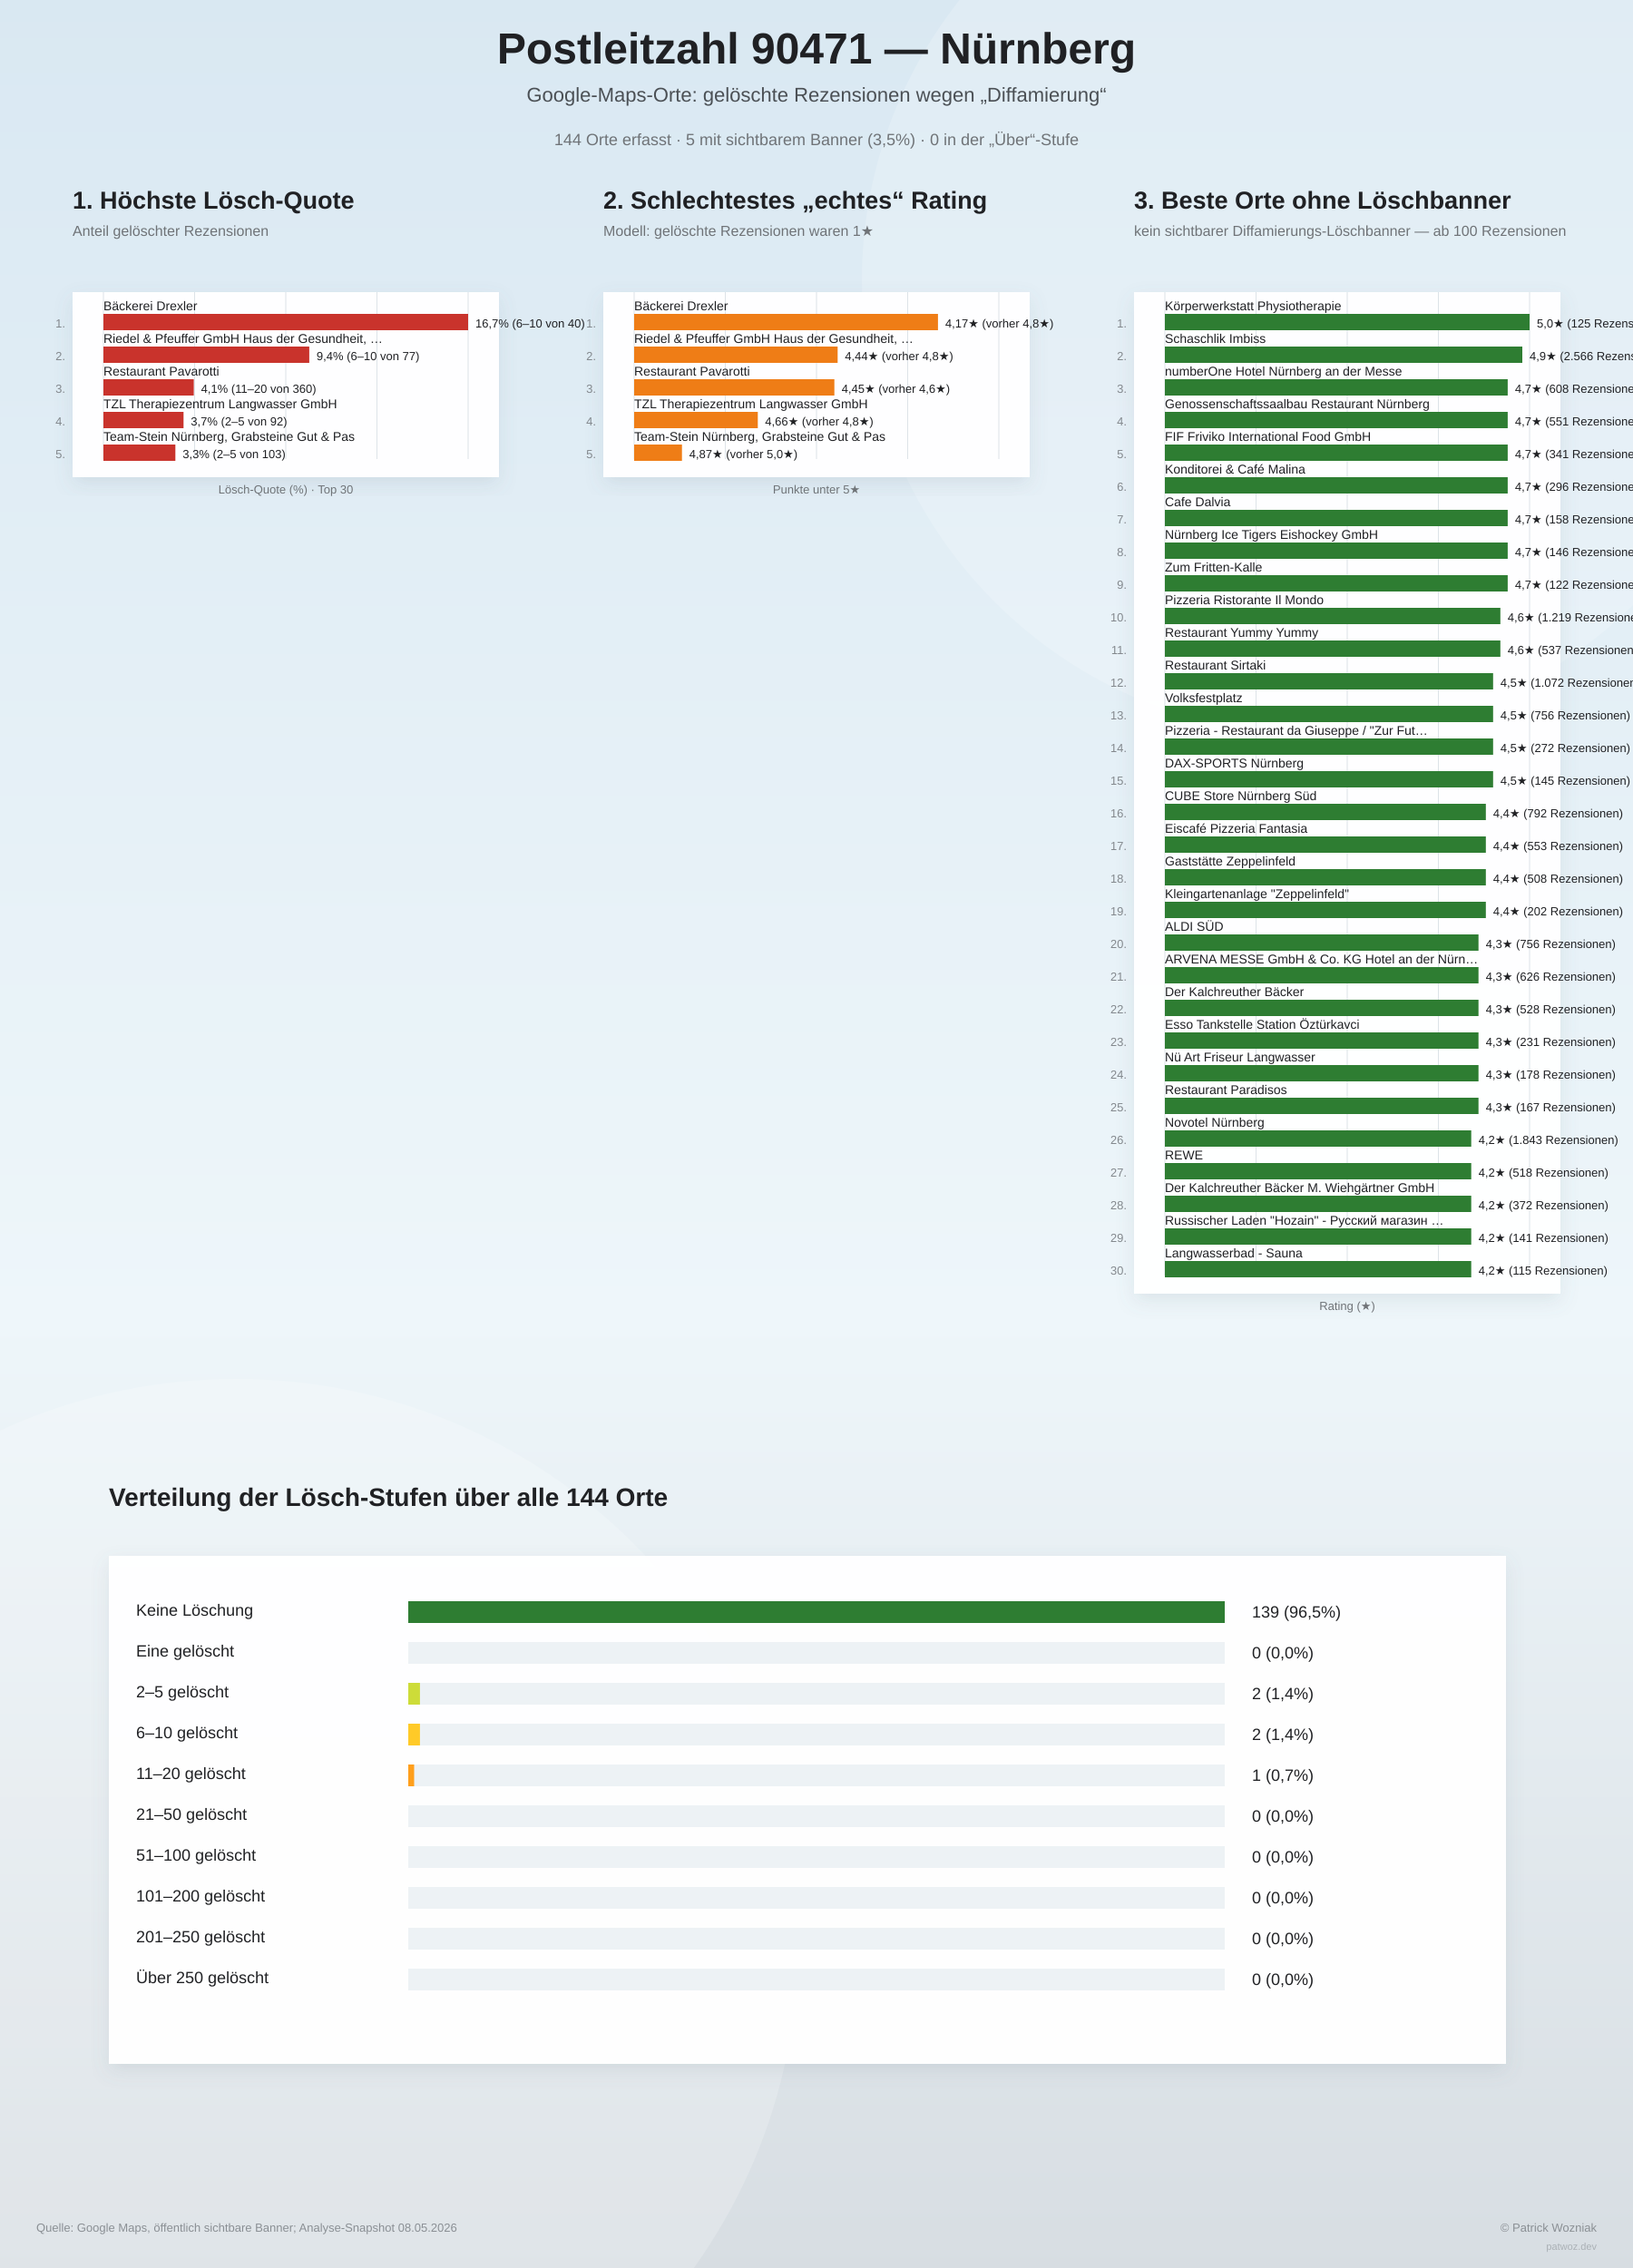
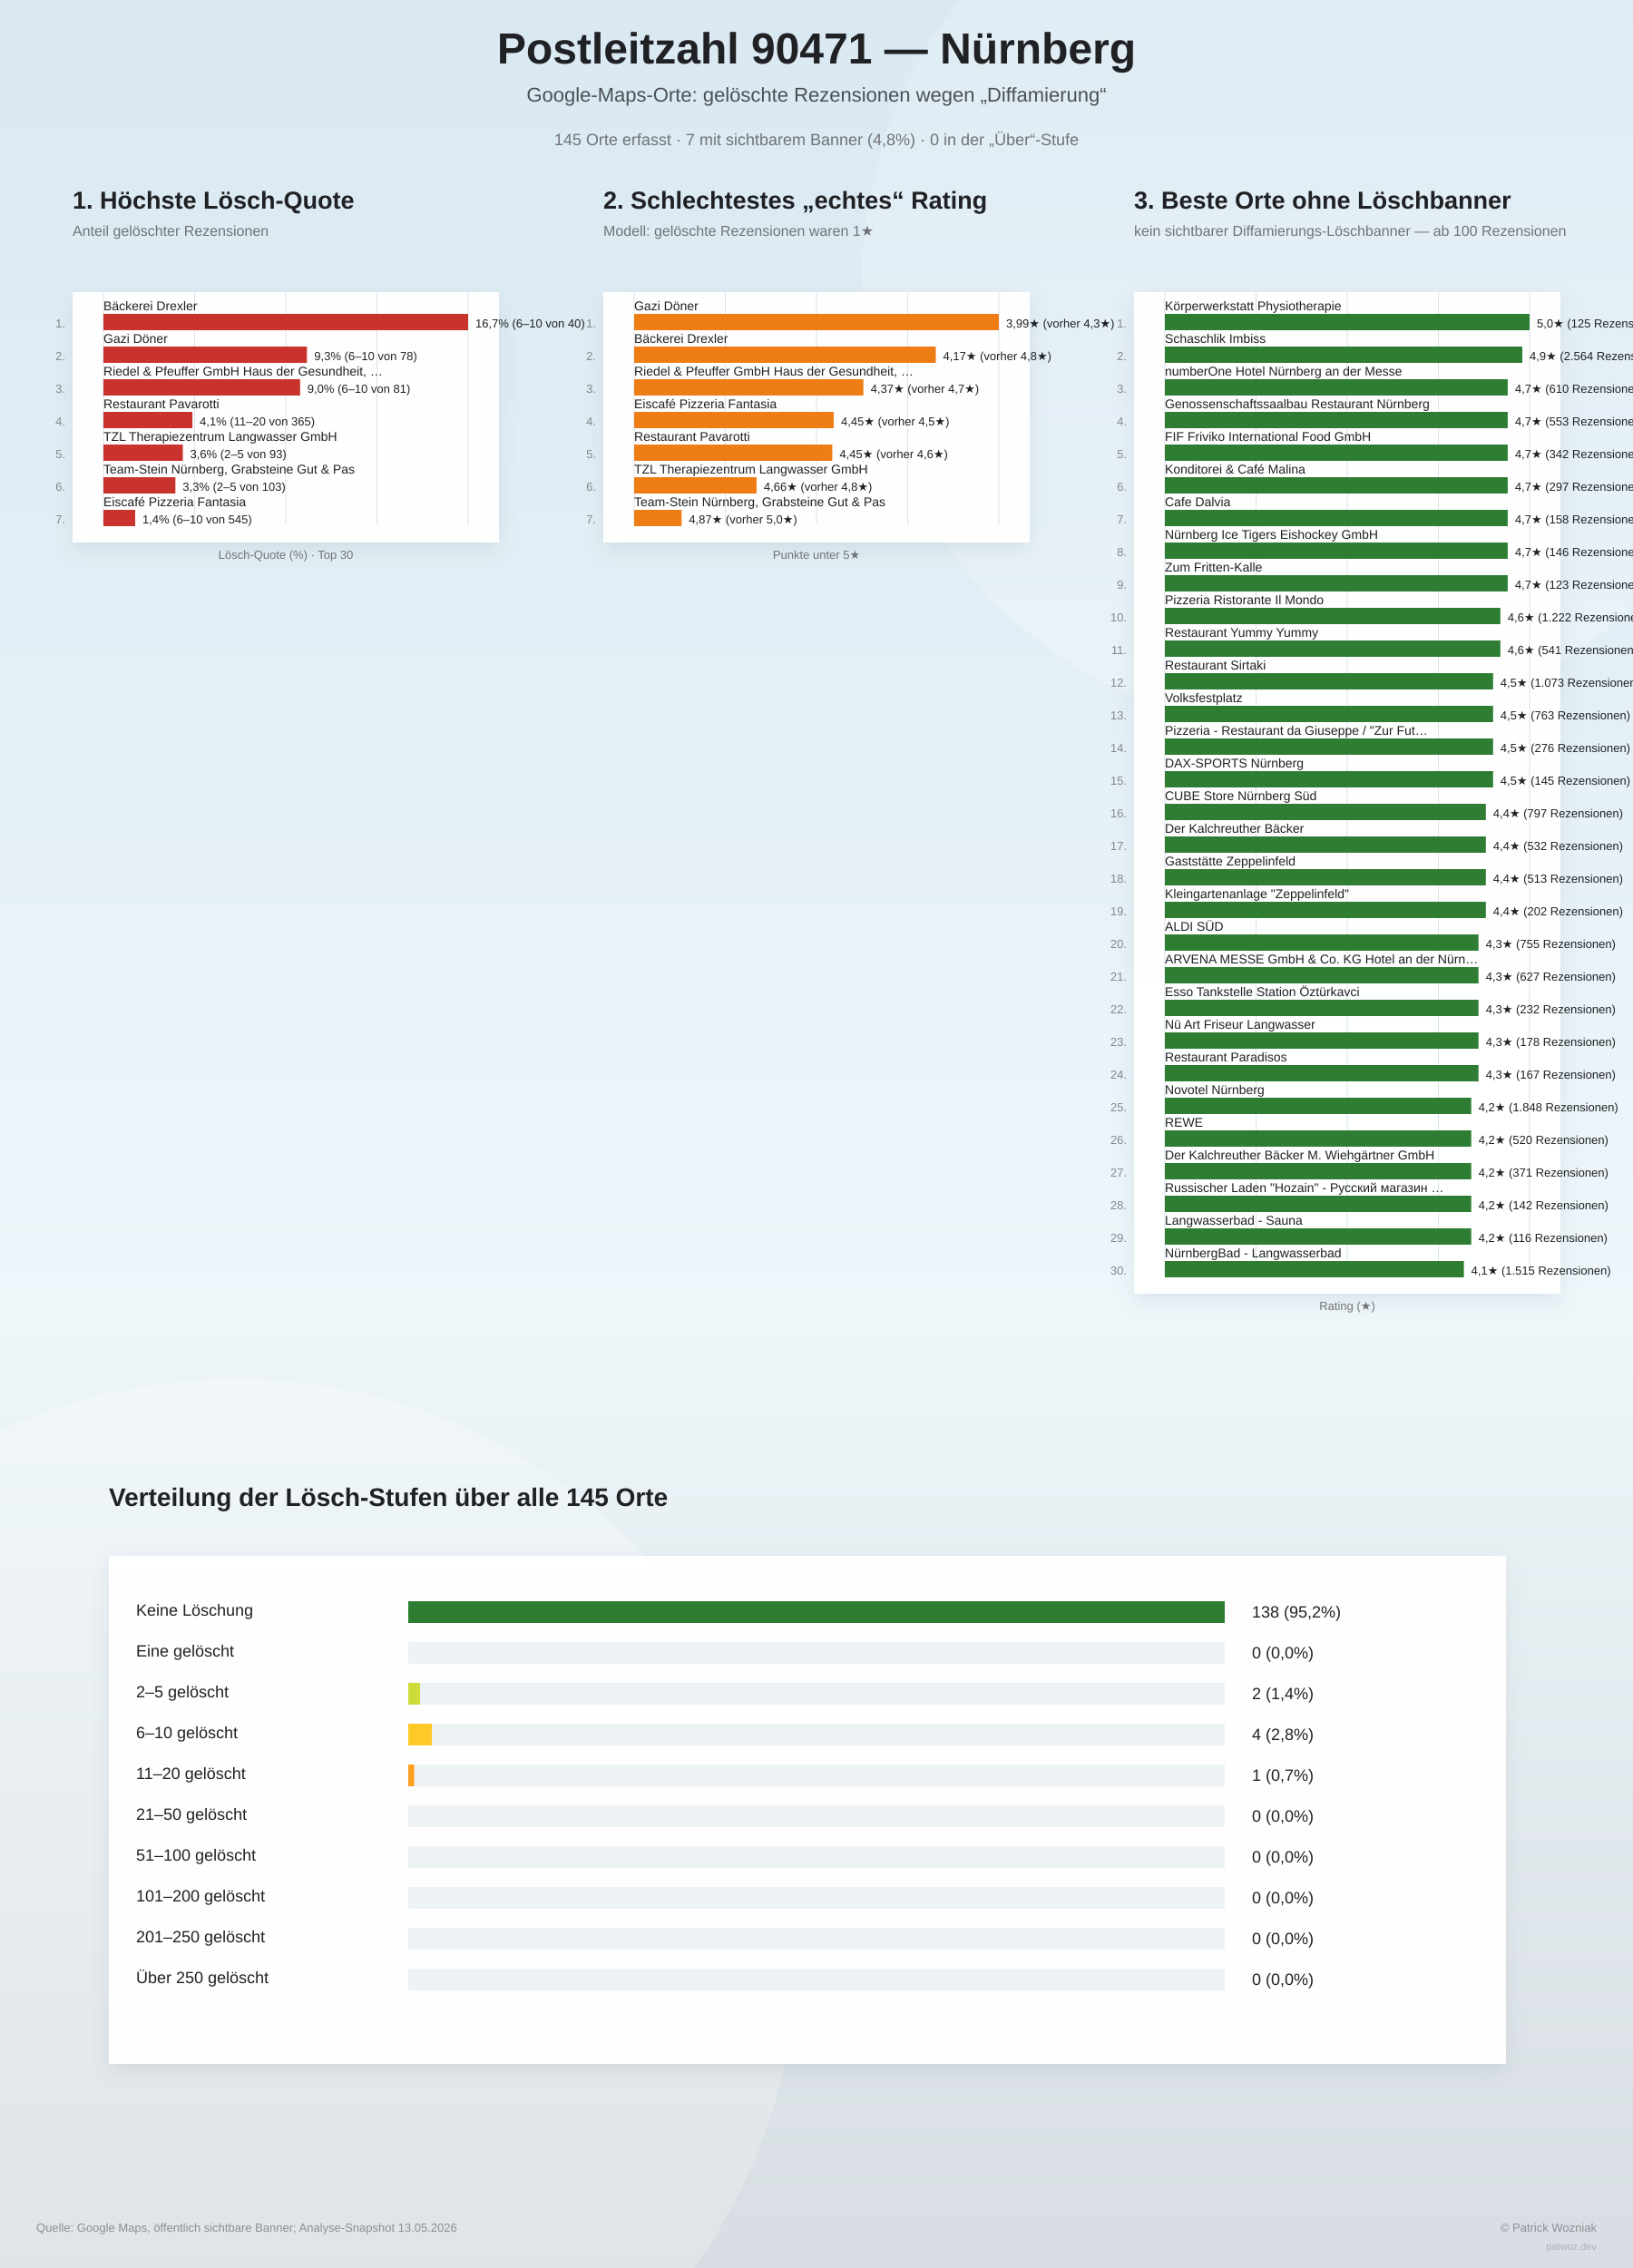
<svg xmlns="http://www.w3.org/2000/svg" width="1800" height="2500" viewBox="0 0 1800 2500">
  <defs>
    <linearGradient id="bg" x1="0" y1="0" x2="0" y2="1">
      <stop offset="0%" stop-color="#d9e8f2" />
      <stop offset="58%" stop-color="#eef6fa" />
      <stop offset="100%" stop-color="#d7dde2" />
    </linearGradient>
    <filter id="softShadow" x="-10%" y="-10%" width="120%" height="120%">
      <feDropShadow dx="0" dy="8" stdDeviation="10" flood-color="#6d7f8a" flood-opacity="0.16" />
    </filter>
  </defs>
  <rect width="100%" height="100%" fill="url(#bg)" />
  <circle cx="1450" cy="310" r="500" fill="#ffffff" opacity="0.18" />
  <circle cx="260" cy="2140" r="620" fill="#ffffff" opacity="0.20" />
  <text x="900" y="70" text-anchor="middle" font-family="Arial, sans-serif" font-size="48" font-weight="800" fill="#202124">Postleitzahl 90471 — Nürnberg</text>
  <text x="900" y="112" text-anchor="middle" font-family="Arial, sans-serif" font-size="22" fill="#4b5055">Google-Maps-Orte: gelöschte Rezensionen wegen „Diffamierung“</text>
-   <text x="900" y="160" text-anchor="middle" font-family="Arial, sans-serif" font-size="18" fill="#6f7377">144 Orte erfasst · 5 mit sichtbarem Banner (3,5%) · 0 in der „Über“-Stufe</text>
+   <text x="900" y="160" text-anchor="middle" font-family="Arial, sans-serif" font-size="18" fill="#6f7377">145 Orte erfasst · 7 mit sichtbarem Banner (4,8%) · 0 in der „Über“-Stufe</text>
  <g>
    <text x="80" y="230" font-family="Arial, sans-serif" font-size="27" font-weight="800" fill="#202124">1. Höchste Lösch-Quote</text>
    <text x="80" y="260" font-family="Arial, sans-serif" font-size="16" fill="#6f7377">Anteil gelöschter Rezensionen</text>
-     <rect x="80" y="322" width="470" height="204" fill="#ffffff" opacity="0.96" filter="url(#softShadow)" />
-     <line x1="114.0" y1="322" x2="114.0" y2="506.0" stroke="#dde3e8" stroke-width="1" />
-     <line x1="214.5" y1="322" x2="214.5" y2="506.0" stroke="#dde3e8" stroke-width="1" />
-     <line x1="315.0" y1="322" x2="315.0" y2="506.0" stroke="#dde3e8" stroke-width="1" />
-     <line x1="415.5" y1="322" x2="415.5" y2="506.0" stroke="#dde3e8" stroke-width="1" />
-     <line x1="516.0" y1="322" x2="516.0" y2="506.0" stroke="#dde3e8" stroke-width="1" />
+     <rect x="80" y="322" width="470" height="276" fill="#ffffff" opacity="0.96" filter="url(#softShadow)" />
+     <line x1="114.0" y1="322" x2="114.0" y2="578.0" stroke="#dde3e8" stroke-width="1" />
+     <line x1="214.5" y1="322" x2="214.5" y2="578.0" stroke="#dde3e8" stroke-width="1" />
+     <line x1="315.0" y1="322" x2="315.0" y2="578.0" stroke="#dde3e8" stroke-width="1" />
+     <line x1="415.5" y1="322" x2="415.5" y2="578.0" stroke="#dde3e8" stroke-width="1" />
+     <line x1="516.0" y1="322" x2="516.0" y2="578.0" stroke="#dde3e8" stroke-width="1" />
    <text x="72" y="361.0" text-anchor="end" font-family="Arial, sans-serif" font-size="13" fill="#83888d">1.</text>
    <text x="114" y="342.0" font-family="Arial, sans-serif" font-size="14" fill="#202124">Bäckerei Drexler</text>
    <rect x="114" y="346.0" width="402.0" height="18" fill="#c9332c" />
    <text x="524.0" y="361.0" font-family="Arial, sans-serif" font-size="13" fill="#202124">16,7%  (6–10 von 40)</text>
    <text x="72" y="397.0" text-anchor="end" font-family="Arial, sans-serif" font-size="13" fill="#83888d">2.</text>
-     <text x="114" y="378.0" font-family="Arial, sans-serif" font-size="14" fill="#202124">Riedel &amp; Pfeuffer GmbH Haus der Gesundheit, …</text>
-     <rect x="114" y="382.0" width="226.9" height="18" fill="#c9332c" />
-     <text x="348.9" y="397.0" font-family="Arial, sans-serif" font-size="13" fill="#202124">9,4%  (6–10 von 77)</text>
+     <text x="114" y="378.0" font-family="Arial, sans-serif" font-size="14" fill="#202124">Gazi Döner</text>
+     <rect x="114" y="382.0" width="224.3" height="18" fill="#c9332c" />
+     <text x="346.3" y="397.0" font-family="Arial, sans-serif" font-size="13" fill="#202124">9,3%  (6–10 von 78)</text>
    <text x="72" y="433.0" text-anchor="end" font-family="Arial, sans-serif" font-size="13" fill="#83888d">3.</text>
-     <text x="114" y="414.0" font-family="Arial, sans-serif" font-size="14" fill="#202124">Restaurant Pavarotti</text>
-     <rect x="114" y="418.0" width="99.6" height="18" fill="#c9332c" />
-     <text x="221.6" y="433.0" font-family="Arial, sans-serif" font-size="13" fill="#202124">4,1%  (11–20 von 360)</text>
+     <text x="114" y="414.0" font-family="Arial, sans-serif" font-size="14" fill="#202124">Riedel &amp; Pfeuffer GmbH Haus der Gesundheit, …</text>
+     <rect x="114" y="418.0" width="216.8" height="18" fill="#c9332c" />
+     <text x="338.8" y="433.0" font-family="Arial, sans-serif" font-size="13" fill="#202124">9,0%  (6–10 von 81)</text>
    <text x="72" y="469.0" text-anchor="end" font-family="Arial, sans-serif" font-size="13" fill="#83888d">4.</text>
-     <text x="114" y="450.0" font-family="Arial, sans-serif" font-size="14" fill="#202124">TZL Therapiezentrum Langwasser GmbH</text>
-     <rect x="114" y="454.0" width="88.3" height="18" fill="#c9332c" />
-     <text x="210.3" y="469.0" font-family="Arial, sans-serif" font-size="13" fill="#202124">3,7%  (2–5 von 92)</text>
+     <text x="114" y="450.0" font-family="Arial, sans-serif" font-size="14" fill="#202124">Restaurant Pavarotti</text>
+     <rect x="114" y="454.0" width="98.1" height="18" fill="#c9332c" />
+     <text x="220.1" y="469.0" font-family="Arial, sans-serif" font-size="13" fill="#202124">4,1%  (11–20 von 365)</text>
    <text x="72" y="505.0" text-anchor="end" font-family="Arial, sans-serif" font-size="13" fill="#83888d">5.</text>
-     <text x="114" y="486.0" font-family="Arial, sans-serif" font-size="14" fill="#202124">Team-Stein Nürnberg, Grabsteine Gut &amp; Pas</text>
-     <rect x="114" y="490.0" width="79.3" height="18" fill="#c9332c" />
-     <text x="201.3" y="505.0" font-family="Arial, sans-serif" font-size="13" fill="#202124">3,3%  (2–5 von 103)</text>
-     <text x="315" y="544.0" text-anchor="middle" font-family="Arial, sans-serif" font-size="13" fill="#6f7377">Lösch-Quote (%) · Top 30</text>
+     <text x="114" y="486.0" font-family="Arial, sans-serif" font-size="14" fill="#202124">TZL Therapiezentrum Langwasser GmbH</text>
+     <rect x="114" y="490.0" width="87.5" height="18" fill="#c9332c" />
+     <text x="209.5" y="505.0" font-family="Arial, sans-serif" font-size="13" fill="#202124">3,6%  (2–5 von 93)</text>
+     <text x="72" y="541.0" text-anchor="end" font-family="Arial, sans-serif" font-size="13" fill="#83888d">6.</text>
+     <text x="114" y="522.0" font-family="Arial, sans-serif" font-size="14" fill="#202124">Team-Stein Nürnberg, Grabsteine Gut &amp; Pas</text>
+     <rect x="114" y="526.0" width="79.3" height="18" fill="#c9332c" />
+     <text x="201.3" y="541.0" font-family="Arial, sans-serif" font-size="13" fill="#202124">3,3%  (2–5 von 103)</text>
+     <text x="72" y="577.0" text-anchor="end" font-family="Arial, sans-serif" font-size="13" fill="#83888d">7.</text>
+     <text x="114" y="558.0" font-family="Arial, sans-serif" font-size="14" fill="#202124">Eiscafé Pizzeria Fantasia</text>
+     <rect x="114" y="562.0" width="35.0" height="18" fill="#c9332c" />
+     <text x="157.0" y="577.0" font-family="Arial, sans-serif" font-size="13" fill="#202124">1,4%  (6–10 von 545)</text>
+     <text x="315" y="616.0" text-anchor="middle" font-family="Arial, sans-serif" font-size="13" fill="#6f7377">Lösch-Quote (%) · Top 30</text>
  </g>
  <g>
    <text x="665" y="230" font-family="Arial, sans-serif" font-size="27" font-weight="800" fill="#202124">2. Schlechtestes „echtes“ Rating</text>
    <text x="665" y="260" font-family="Arial, sans-serif" font-size="16" fill="#6f7377">Modell: gelöschte Rezensionen waren 1★</text>
-     <rect x="665" y="322" width="470" height="204" fill="#ffffff" opacity="0.96" filter="url(#softShadow)" />
-     <line x1="699.0" y1="322" x2="699.0" y2="506.0" stroke="#dde3e8" stroke-width="1" />
-     <line x1="799.5" y1="322" x2="799.5" y2="506.0" stroke="#dde3e8" stroke-width="1" />
-     <line x1="900.0" y1="322" x2="900.0" y2="506.0" stroke="#dde3e8" stroke-width="1" />
-     <line x1="1000.5" y1="322" x2="1000.5" y2="506.0" stroke="#dde3e8" stroke-width="1" />
-     <line x1="1101.0" y1="322" x2="1101.0" y2="506.0" stroke="#dde3e8" stroke-width="1" />
+     <rect x="665" y="322" width="470" height="276" fill="#ffffff" opacity="0.96" filter="url(#softShadow)" />
+     <line x1="699.0" y1="322" x2="699.0" y2="578.0" stroke="#dde3e8" stroke-width="1" />
+     <line x1="799.5" y1="322" x2="799.5" y2="578.0" stroke="#dde3e8" stroke-width="1" />
+     <line x1="900.0" y1="322" x2="900.0" y2="578.0" stroke="#dde3e8" stroke-width="1" />
+     <line x1="1000.5" y1="322" x2="1000.5" y2="578.0" stroke="#dde3e8" stroke-width="1" />
+     <line x1="1101.0" y1="322" x2="1101.0" y2="578.0" stroke="#dde3e8" stroke-width="1" />
    <text x="657" y="361.0" text-anchor="end" font-family="Arial, sans-serif" font-size="13" fill="#83888d">1.</text>
-     <text x="699" y="342.0" font-family="Arial, sans-serif" font-size="14" fill="#202124">Bäckerei Drexler</text>
-     <rect x="699" y="346.0" width="334.9" height="18" fill="#ef7d16" />
-     <text x="1041.9" y="361.0" font-family="Arial, sans-serif" font-size="13" fill="#202124">4,17★  (vorher 4,8★)</text>
+     <text x="699" y="342.0" font-family="Arial, sans-serif" font-size="14" fill="#202124">Gazi Döner</text>
+     <rect x="699" y="346.0" width="402.0" height="18" fill="#ef7d16" />
+     <text x="1109.0" y="361.0" font-family="Arial, sans-serif" font-size="13" fill="#202124">3,99★  (vorher 4,3★)</text>
    <text x="657" y="397.0" text-anchor="end" font-family="Arial, sans-serif" font-size="13" fill="#83888d">2.</text>
-     <text x="699" y="378.0" font-family="Arial, sans-serif" font-size="14" fill="#202124">Riedel &amp; Pfeuffer GmbH Haus der Gesundheit, …</text>
-     <rect x="699" y="382.0" width="224.3" height="18" fill="#ef7d16" />
-     <text x="931.3" y="397.0" font-family="Arial, sans-serif" font-size="13" fill="#202124">4,44★  (vorher 4,8★)</text>
+     <text x="699" y="378.0" font-family="Arial, sans-serif" font-size="14" fill="#202124">Bäckerei Drexler</text>
+     <rect x="699" y="382.0" width="332.5" height="18" fill="#ef7d16" />
+     <text x="1039.5" y="397.0" font-family="Arial, sans-serif" font-size="13" fill="#202124">4,17★  (vorher 4,8★)</text>
    <text x="657" y="433.0" text-anchor="end" font-family="Arial, sans-serif" font-size="13" fill="#83888d">3.</text>
-     <text x="699" y="414.0" font-family="Arial, sans-serif" font-size="14" fill="#202124">Restaurant Pavarotti</text>
-     <rect x="699" y="418.0" width="220.7" height="18" fill="#ef7d16" />
-     <text x="927.7" y="433.0" font-family="Arial, sans-serif" font-size="13" fill="#202124">4,45★  (vorher 4,6★)</text>
+     <text x="699" y="414.0" font-family="Arial, sans-serif" font-size="14" fill="#202124">Riedel &amp; Pfeuffer GmbH Haus der Gesundheit, …</text>
+     <rect x="699" y="418.0" width="252.7" height="18" fill="#ef7d16" />
+     <text x="959.7" y="433.0" font-family="Arial, sans-serif" font-size="13" fill="#202124">4,37★  (vorher 4,7★)</text>
    <text x="657" y="469.0" text-anchor="end" font-family="Arial, sans-serif" font-size="13" fill="#83888d">4.</text>
-     <text x="699" y="450.0" font-family="Arial, sans-serif" font-size="14" fill="#202124">TZL Therapiezentrum Langwasser GmbH</text>
-     <rect x="699" y="454.0" width="136.3" height="18" fill="#ef7d16" />
-     <text x="843.3" y="469.0" font-family="Arial, sans-serif" font-size="13" fill="#202124">4,66★  (vorher 4,8★)</text>
+     <text x="699" y="450.0" font-family="Arial, sans-serif" font-size="14" fill="#202124">Eiscafé Pizzeria Fantasia</text>
+     <rect x="699" y="454.0" width="220.0" height="18" fill="#ef7d16" />
+     <text x="927.0" y="469.0" font-family="Arial, sans-serif" font-size="13" fill="#202124">4,45★  (vorher 4,5★)</text>
    <text x="657" y="505.0" text-anchor="end" font-family="Arial, sans-serif" font-size="13" fill="#83888d">5.</text>
-     <text x="699" y="486.0" font-family="Arial, sans-serif" font-size="14" fill="#202124">Team-Stein Nürnberg, Grabsteine Gut &amp; Pas</text>
-     <rect x="699" y="490.0" width="52.7" height="18" fill="#ef7d16" />
-     <text x="759.7" y="505.0" font-family="Arial, sans-serif" font-size="13" fill="#202124">4,87★  (vorher 5,0★)</text>
-     <text x="900" y="544.0" text-anchor="middle" font-family="Arial, sans-serif" font-size="13" fill="#6f7377">Punkte unter 5★</text>
+     <text x="699" y="486.0" font-family="Arial, sans-serif" font-size="14" fill="#202124">Restaurant Pavarotti</text>
+     <rect x="699" y="490.0" width="218.4" height="18" fill="#ef7d16" />
+     <text x="925.4" y="505.0" font-family="Arial, sans-serif" font-size="13" fill="#202124">4,45★  (vorher 4,6★)</text>
+     <text x="657" y="541.0" text-anchor="end" font-family="Arial, sans-serif" font-size="13" fill="#83888d">6.</text>
+     <text x="699" y="522.0" font-family="Arial, sans-serif" font-size="14" fill="#202124">TZL Therapiezentrum Langwasser GmbH</text>
+     <rect x="699" y="526.0" width="134.9" height="18" fill="#ef7d16" />
+     <text x="841.9" y="541.0" font-family="Arial, sans-serif" font-size="13" fill="#202124">4,66★  (vorher 4,8★)</text>
+     <text x="657" y="577.0" text-anchor="end" font-family="Arial, sans-serif" font-size="13" fill="#83888d">7.</text>
+     <text x="699" y="558.0" font-family="Arial, sans-serif" font-size="14" fill="#202124">Team-Stein Nürnberg, Grabsteine Gut &amp; Pas</text>
+     <rect x="699" y="562.0" width="52.3" height="18" fill="#ef7d16" />
+     <text x="759.3" y="577.0" font-family="Arial, sans-serif" font-size="13" fill="#202124">4,87★  (vorher 5,0★)</text>
+     <text x="900" y="616.0" text-anchor="middle" font-family="Arial, sans-serif" font-size="13" fill="#6f7377">Punkte unter 5★</text>
  </g>
  <g>
    <text x="1250" y="230" font-family="Arial, sans-serif" font-size="27" font-weight="800" fill="#202124">3. Beste Orte ohne Löschbanner</text>
    <text x="1250" y="260" font-family="Arial, sans-serif" font-size="16" fill="#6f7377">kein sichtbarer Diffamierungs-Löschbanner — ab 100 Rezensionen</text>
    <rect x="1250" y="322" width="470" height="1104" fill="#ffffff" opacity="0.96" filter="url(#softShadow)" />
    <line x1="1284.0" y1="322" x2="1284.0" y2="1406.0" stroke="#dde3e8" stroke-width="1" />
    <line x1="1384.5" y1="322" x2="1384.5" y2="1406.0" stroke="#dde3e8" stroke-width="1" />
    <line x1="1485.0" y1="322" x2="1485.0" y2="1406.0" stroke="#dde3e8" stroke-width="1" />
    <line x1="1585.5" y1="322" x2="1585.5" y2="1406.0" stroke="#dde3e8" stroke-width="1" />
    <line x1="1686.0" y1="322" x2="1686.0" y2="1406.0" stroke="#dde3e8" stroke-width="1" />
    <text x="1242" y="361.0" text-anchor="end" font-family="Arial, sans-serif" font-size="13" fill="#83888d">1.</text>
    <text x="1284" y="342.0" font-family="Arial, sans-serif" font-size="14" fill="#202124">Körperwerkstatt Physiotherapie</text>
    <rect x="1284" y="346.0" width="402.0" height="18" fill="#2e7d32" />
    <text x="1694.0" y="361.0" font-family="Arial, sans-serif" font-size="13" fill="#202124">5,0★  (125 Rezensionen)</text>
    <text x="1242" y="397.0" text-anchor="end" font-family="Arial, sans-serif" font-size="13" fill="#83888d">2.</text>
    <text x="1284" y="378.0" font-family="Arial, sans-serif" font-size="14" fill="#202124">Schaschlik Imbiss</text>
    <rect x="1284" y="382.0" width="394.0" height="18" fill="#2e7d32" />
-     <text x="1686.0" y="397.0" font-family="Arial, sans-serif" font-size="13" fill="#202124">4,9★  (2.566 Rezensionen)</text>
+     <text x="1686.0" y="397.0" font-family="Arial, sans-serif" font-size="13" fill="#202124">4,9★  (2.564 Rezensionen)</text>
    <text x="1242" y="433.0" text-anchor="end" font-family="Arial, sans-serif" font-size="13" fill="#83888d">3.</text>
    <text x="1284" y="414.0" font-family="Arial, sans-serif" font-size="14" fill="#202124">numberOne Hotel Nürnberg an der Messe</text>
    <rect x="1284" y="418.0" width="377.9" height="18" fill="#2e7d32" />
-     <text x="1669.9" y="433.0" font-family="Arial, sans-serif" font-size="13" fill="#202124">4,7★  (608 Rezensionen)</text>
+     <text x="1669.9" y="433.0" font-family="Arial, sans-serif" font-size="13" fill="#202124">4,7★  (610 Rezensionen)</text>
    <text x="1242" y="469.0" text-anchor="end" font-family="Arial, sans-serif" font-size="13" fill="#83888d">4.</text>
    <text x="1284" y="450.0" font-family="Arial, sans-serif" font-size="14" fill="#202124">Genossenschaftssaalbau Restaurant Nürnberg</text>
    <rect x="1284" y="454.0" width="377.9" height="18" fill="#2e7d32" />
-     <text x="1669.9" y="469.0" font-family="Arial, sans-serif" font-size="13" fill="#202124">4,7★  (551 Rezensionen)</text>
+     <text x="1669.9" y="469.0" font-family="Arial, sans-serif" font-size="13" fill="#202124">4,7★  (553 Rezensionen)</text>
    <text x="1242" y="505.0" text-anchor="end" font-family="Arial, sans-serif" font-size="13" fill="#83888d">5.</text>
    <text x="1284" y="486.0" font-family="Arial, sans-serif" font-size="14" fill="#202124">FIF Friviko International Food GmbH</text>
    <rect x="1284" y="490.0" width="377.9" height="18" fill="#2e7d32" />
-     <text x="1669.9" y="505.0" font-family="Arial, sans-serif" font-size="13" fill="#202124">4,7★  (341 Rezensionen)</text>
+     <text x="1669.9" y="505.0" font-family="Arial, sans-serif" font-size="13" fill="#202124">4,7★  (342 Rezensionen)</text>
    <text x="1242" y="541.0" text-anchor="end" font-family="Arial, sans-serif" font-size="13" fill="#83888d">6.</text>
    <text x="1284" y="522.0" font-family="Arial, sans-serif" font-size="14" fill="#202124">Konditorei &amp; Café Malina</text>
    <rect x="1284" y="526.0" width="377.9" height="18" fill="#2e7d32" />
-     <text x="1669.9" y="541.0" font-family="Arial, sans-serif" font-size="13" fill="#202124">4,7★  (296 Rezensionen)</text>
+     <text x="1669.9" y="541.0" font-family="Arial, sans-serif" font-size="13" fill="#202124">4,7★  (297 Rezensionen)</text>
    <text x="1242" y="577.0" text-anchor="end" font-family="Arial, sans-serif" font-size="13" fill="#83888d">7.</text>
    <text x="1284" y="558.0" font-family="Arial, sans-serif" font-size="14" fill="#202124">Cafe Dalvia</text>
    <rect x="1284" y="562.0" width="377.9" height="18" fill="#2e7d32" />
    <text x="1669.9" y="577.0" font-family="Arial, sans-serif" font-size="13" fill="#202124">4,7★  (158 Rezensionen)</text>
    <text x="1242" y="613.0" text-anchor="end" font-family="Arial, sans-serif" font-size="13" fill="#83888d">8.</text>
    <text x="1284" y="594.0" font-family="Arial, sans-serif" font-size="14" fill="#202124">Nürnberg Ice Tigers Eishockey GmbH</text>
    <rect x="1284" y="598.0" width="377.9" height="18" fill="#2e7d32" />
    <text x="1669.9" y="613.0" font-family="Arial, sans-serif" font-size="13" fill="#202124">4,7★  (146 Rezensionen)</text>
    <text x="1242" y="649.0" text-anchor="end" font-family="Arial, sans-serif" font-size="13" fill="#83888d">9.</text>
    <text x="1284" y="630.0" font-family="Arial, sans-serif" font-size="14" fill="#202124">Zum Fritten-Kalle</text>
    <rect x="1284" y="634.0" width="377.9" height="18" fill="#2e7d32" />
-     <text x="1669.9" y="649.0" font-family="Arial, sans-serif" font-size="13" fill="#202124">4,7★  (122 Rezensionen)</text>
+     <text x="1669.9" y="649.0" font-family="Arial, sans-serif" font-size="13" fill="#202124">4,7★  (123 Rezensionen)</text>
    <text x="1242" y="685.0" text-anchor="end" font-family="Arial, sans-serif" font-size="13" fill="#83888d">10.</text>
    <text x="1284" y="666.0" font-family="Arial, sans-serif" font-size="14" fill="#202124">Pizzeria Ristorante Il Mondo</text>
    <rect x="1284" y="670.0" width="369.8" height="18" fill="#2e7d32" />
-     <text x="1661.8" y="685.0" font-family="Arial, sans-serif" font-size="13" fill="#202124">4,6★  (1.219 Rezensionen)</text>
+     <text x="1661.8" y="685.0" font-family="Arial, sans-serif" font-size="13" fill="#202124">4,6★  (1.222 Rezensionen)</text>
    <text x="1242" y="721.0" text-anchor="end" font-family="Arial, sans-serif" font-size="13" fill="#83888d">11.</text>
    <text x="1284" y="702.0" font-family="Arial, sans-serif" font-size="14" fill="#202124">Restaurant Yummy Yummy</text>
    <rect x="1284" y="706.0" width="369.8" height="18" fill="#2e7d32" />
-     <text x="1661.8" y="721.0" font-family="Arial, sans-serif" font-size="13" fill="#202124">4,6★  (537 Rezensionen)</text>
+     <text x="1661.8" y="721.0" font-family="Arial, sans-serif" font-size="13" fill="#202124">4,6★  (541 Rezensionen)</text>
    <text x="1242" y="757.0" text-anchor="end" font-family="Arial, sans-serif" font-size="13" fill="#83888d">12.</text>
    <text x="1284" y="738.0" font-family="Arial, sans-serif" font-size="14" fill="#202124">Restaurant Sirtaki</text>
    <rect x="1284" y="742.0" width="361.8" height="18" fill="#2e7d32" />
-     <text x="1653.8" y="757.0" font-family="Arial, sans-serif" font-size="13" fill="#202124">4,5★  (1.072 Rezensionen)</text>
+     <text x="1653.8" y="757.0" font-family="Arial, sans-serif" font-size="13" fill="#202124">4,5★  (1.073 Rezensionen)</text>
    <text x="1242" y="793.0" text-anchor="end" font-family="Arial, sans-serif" font-size="13" fill="#83888d">13.</text>
    <text x="1284" y="774.0" font-family="Arial, sans-serif" font-size="14" fill="#202124">Volksfestplatz</text>
    <rect x="1284" y="778.0" width="361.8" height="18" fill="#2e7d32" />
-     <text x="1653.8" y="793.0" font-family="Arial, sans-serif" font-size="13" fill="#202124">4,5★  (756 Rezensionen)</text>
+     <text x="1653.8" y="793.0" font-family="Arial, sans-serif" font-size="13" fill="#202124">4,5★  (763 Rezensionen)</text>
    <text x="1242" y="829.0" text-anchor="end" font-family="Arial, sans-serif" font-size="13" fill="#83888d">14.</text>
    <text x="1284" y="810.0" font-family="Arial, sans-serif" font-size="14" fill="#202124">Pizzeria - Restaurant da Giuseppe / "Zur Fut…</text>
    <rect x="1284" y="814.0" width="361.8" height="18" fill="#2e7d32" />
-     <text x="1653.8" y="829.0" font-family="Arial, sans-serif" font-size="13" fill="#202124">4,5★  (272 Rezensionen)</text>
+     <text x="1653.8" y="829.0" font-family="Arial, sans-serif" font-size="13" fill="#202124">4,5★  (276 Rezensionen)</text>
    <text x="1242" y="865.0" text-anchor="end" font-family="Arial, sans-serif" font-size="13" fill="#83888d">15.</text>
    <text x="1284" y="846.0" font-family="Arial, sans-serif" font-size="14" fill="#202124">DAX-SPORTS Nürnberg</text>
    <rect x="1284" y="850.0" width="361.8" height="18" fill="#2e7d32" />
    <text x="1653.8" y="865.0" font-family="Arial, sans-serif" font-size="13" fill="#202124">4,5★  (145 Rezensionen)</text>
    <text x="1242" y="901.0" text-anchor="end" font-family="Arial, sans-serif" font-size="13" fill="#83888d">16.</text>
    <text x="1284" y="882.0" font-family="Arial, sans-serif" font-size="14" fill="#202124">CUBE Store Nürnberg Süd</text>
    <rect x="1284" y="886.0" width="353.8" height="18" fill="#2e7d32" />
-     <text x="1645.8" y="901.0" font-family="Arial, sans-serif" font-size="13" fill="#202124">4,4★  (792 Rezensionen)</text>
+     <text x="1645.8" y="901.0" font-family="Arial, sans-serif" font-size="13" fill="#202124">4,4★  (797 Rezensionen)</text>
    <text x="1242" y="937.0" text-anchor="end" font-family="Arial, sans-serif" font-size="13" fill="#83888d">17.</text>
-     <text x="1284" y="918.0" font-family="Arial, sans-serif" font-size="14" fill="#202124">Eiscafé Pizzeria Fantasia</text>
+     <text x="1284" y="918.0" font-family="Arial, sans-serif" font-size="14" fill="#202124">Der Kalchreuther Bäcker</text>
    <rect x="1284" y="922.0" width="353.8" height="18" fill="#2e7d32" />
-     <text x="1645.8" y="937.0" font-family="Arial, sans-serif" font-size="13" fill="#202124">4,4★  (553 Rezensionen)</text>
+     <text x="1645.8" y="937.0" font-family="Arial, sans-serif" font-size="13" fill="#202124">4,4★  (532 Rezensionen)</text>
    <text x="1242" y="973.0" text-anchor="end" font-family="Arial, sans-serif" font-size="13" fill="#83888d">18.</text>
    <text x="1284" y="954.0" font-family="Arial, sans-serif" font-size="14" fill="#202124">Gaststätte Zeppelinfeld</text>
    <rect x="1284" y="958.0" width="353.8" height="18" fill="#2e7d32" />
-     <text x="1645.8" y="973.0" font-family="Arial, sans-serif" font-size="13" fill="#202124">4,4★  (508 Rezensionen)</text>
+     <text x="1645.8" y="973.0" font-family="Arial, sans-serif" font-size="13" fill="#202124">4,4★  (513 Rezensionen)</text>
    <text x="1242" y="1009.0" text-anchor="end" font-family="Arial, sans-serif" font-size="13" fill="#83888d">19.</text>
    <text x="1284" y="990.0" font-family="Arial, sans-serif" font-size="14" fill="#202124">Kleingartenanlage "Zeppelinfeld"</text>
    <rect x="1284" y="994.0" width="353.8" height="18" fill="#2e7d32" />
    <text x="1645.8" y="1009.0" font-family="Arial, sans-serif" font-size="13" fill="#202124">4,4★  (202 Rezensionen)</text>
    <text x="1242" y="1045.0" text-anchor="end" font-family="Arial, sans-serif" font-size="13" fill="#83888d">20.</text>
    <text x="1284" y="1026.0" font-family="Arial, sans-serif" font-size="14" fill="#202124">ALDI SÜD</text>
    <rect x="1284" y="1030.0" width="345.7" height="18" fill="#2e7d32" />
-     <text x="1637.7" y="1045.0" font-family="Arial, sans-serif" font-size="13" fill="#202124">4,3★  (756 Rezensionen)</text>
+     <text x="1637.7" y="1045.0" font-family="Arial, sans-serif" font-size="13" fill="#202124">4,3★  (755 Rezensionen)</text>
    <text x="1242" y="1081.0" text-anchor="end" font-family="Arial, sans-serif" font-size="13" fill="#83888d">21.</text>
    <text x="1284" y="1062.0" font-family="Arial, sans-serif" font-size="14" fill="#202124">ARVENA MESSE GmbH &amp; Co. KG Hotel an der Nürn…</text>
    <rect x="1284" y="1066.0" width="345.7" height="18" fill="#2e7d32" />
-     <text x="1637.7" y="1081.0" font-family="Arial, sans-serif" font-size="13" fill="#202124">4,3★  (626 Rezensionen)</text>
+     <text x="1637.7" y="1081.0" font-family="Arial, sans-serif" font-size="13" fill="#202124">4,3★  (627 Rezensionen)</text>
    <text x="1242" y="1117.0" text-anchor="end" font-family="Arial, sans-serif" font-size="13" fill="#83888d">22.</text>
-     <text x="1284" y="1098.0" font-family="Arial, sans-serif" font-size="14" fill="#202124">Der Kalchreuther Bäcker</text>
+     <text x="1284" y="1098.0" font-family="Arial, sans-serif" font-size="14" fill="#202124">Esso Tankstelle Station Öztürkavci</text>
    <rect x="1284" y="1102.0" width="345.7" height="18" fill="#2e7d32" />
-     <text x="1637.7" y="1117.0" font-family="Arial, sans-serif" font-size="13" fill="#202124">4,3★  (528 Rezensionen)</text>
+     <text x="1637.7" y="1117.0" font-family="Arial, sans-serif" font-size="13" fill="#202124">4,3★  (232 Rezensionen)</text>
    <text x="1242" y="1153.0" text-anchor="end" font-family="Arial, sans-serif" font-size="13" fill="#83888d">23.</text>
-     <text x="1284" y="1134.0" font-family="Arial, sans-serif" font-size="14" fill="#202124">Esso Tankstelle Station Öztürkavci</text>
+     <text x="1284" y="1134.0" font-family="Arial, sans-serif" font-size="14" fill="#202124">Nü Art Friseur Langwasser</text>
    <rect x="1284" y="1138.0" width="345.7" height="18" fill="#2e7d32" />
-     <text x="1637.7" y="1153.0" font-family="Arial, sans-serif" font-size="13" fill="#202124">4,3★  (231 Rezensionen)</text>
+     <text x="1637.7" y="1153.0" font-family="Arial, sans-serif" font-size="13" fill="#202124">4,3★  (178 Rezensionen)</text>
    <text x="1242" y="1189.0" text-anchor="end" font-family="Arial, sans-serif" font-size="13" fill="#83888d">24.</text>
-     <text x="1284" y="1170.0" font-family="Arial, sans-serif" font-size="14" fill="#202124">Nü Art Friseur Langwasser</text>
+     <text x="1284" y="1170.0" font-family="Arial, sans-serif" font-size="14" fill="#202124">Restaurant Paradisos</text>
    <rect x="1284" y="1174.0" width="345.7" height="18" fill="#2e7d32" />
-     <text x="1637.7" y="1189.0" font-family="Arial, sans-serif" font-size="13" fill="#202124">4,3★  (178 Rezensionen)</text>
+     <text x="1637.7" y="1189.0" font-family="Arial, sans-serif" font-size="13" fill="#202124">4,3★  (167 Rezensionen)</text>
    <text x="1242" y="1225.0" text-anchor="end" font-family="Arial, sans-serif" font-size="13" fill="#83888d">25.</text>
-     <text x="1284" y="1206.0" font-family="Arial, sans-serif" font-size="14" fill="#202124">Restaurant Paradisos</text>
-     <rect x="1284" y="1210.0" width="345.7" height="18" fill="#2e7d32" />
-     <text x="1637.7" y="1225.0" font-family="Arial, sans-serif" font-size="13" fill="#202124">4,3★  (167 Rezensionen)</text>
+     <text x="1284" y="1206.0" font-family="Arial, sans-serif" font-size="14" fill="#202124">Novotel Nürnberg</text>
+     <rect x="1284" y="1210.0" width="337.7" height="18" fill="#2e7d32" />
+     <text x="1629.7" y="1225.0" font-family="Arial, sans-serif" font-size="13" fill="#202124">4,2★  (1.848 Rezensionen)</text>
    <text x="1242" y="1261.0" text-anchor="end" font-family="Arial, sans-serif" font-size="13" fill="#83888d">26.</text>
-     <text x="1284" y="1242.0" font-family="Arial, sans-serif" font-size="14" fill="#202124">Novotel Nürnberg</text>
+     <text x="1284" y="1242.0" font-family="Arial, sans-serif" font-size="14" fill="#202124">REWE</text>
    <rect x="1284" y="1246.0" width="337.7" height="18" fill="#2e7d32" />
-     <text x="1629.7" y="1261.0" font-family="Arial, sans-serif" font-size="13" fill="#202124">4,2★  (1.843 Rezensionen)</text>
+     <text x="1629.7" y="1261.0" font-family="Arial, sans-serif" font-size="13" fill="#202124">4,2★  (520 Rezensionen)</text>
    <text x="1242" y="1297.0" text-anchor="end" font-family="Arial, sans-serif" font-size="13" fill="#83888d">27.</text>
-     <text x="1284" y="1278.0" font-family="Arial, sans-serif" font-size="14" fill="#202124">REWE</text>
+     <text x="1284" y="1278.0" font-family="Arial, sans-serif" font-size="14" fill="#202124">Der Kalchreuther Bäcker M. Wiehgärtner GmbH</text>
    <rect x="1284" y="1282.0" width="337.7" height="18" fill="#2e7d32" />
-     <text x="1629.7" y="1297.0" font-family="Arial, sans-serif" font-size="13" fill="#202124">4,2★  (518 Rezensionen)</text>
+     <text x="1629.7" y="1297.0" font-family="Arial, sans-serif" font-size="13" fill="#202124">4,2★  (371 Rezensionen)</text>
    <text x="1242" y="1333.0" text-anchor="end" font-family="Arial, sans-serif" font-size="13" fill="#83888d">28.</text>
-     <text x="1284" y="1314.0" font-family="Arial, sans-serif" font-size="14" fill="#202124">Der Kalchreuther Bäcker M. Wiehgärtner GmbH</text>
+     <text x="1284" y="1314.0" font-family="Arial, sans-serif" font-size="14" fill="#202124">Russischer Laden "Hozain" - Русский магазин …</text>
    <rect x="1284" y="1318.0" width="337.7" height="18" fill="#2e7d32" />
-     <text x="1629.7" y="1333.0" font-family="Arial, sans-serif" font-size="13" fill="#202124">4,2★  (372 Rezensionen)</text>
+     <text x="1629.7" y="1333.0" font-family="Arial, sans-serif" font-size="13" fill="#202124">4,2★  (142 Rezensionen)</text>
    <text x="1242" y="1369.0" text-anchor="end" font-family="Arial, sans-serif" font-size="13" fill="#83888d">29.</text>
-     <text x="1284" y="1350.0" font-family="Arial, sans-serif" font-size="14" fill="#202124">Russischer Laden "Hozain" - Русский магазин …</text>
+     <text x="1284" y="1350.0" font-family="Arial, sans-serif" font-size="14" fill="#202124">Langwasserbad - Sauna</text>
    <rect x="1284" y="1354.0" width="337.7" height="18" fill="#2e7d32" />
-     <text x="1629.7" y="1369.0" font-family="Arial, sans-serif" font-size="13" fill="#202124">4,2★  (141 Rezensionen)</text>
+     <text x="1629.7" y="1369.0" font-family="Arial, sans-serif" font-size="13" fill="#202124">4,2★  (116 Rezensionen)</text>
    <text x="1242" y="1405.0" text-anchor="end" font-family="Arial, sans-serif" font-size="13" fill="#83888d">30.</text>
-     <text x="1284" y="1386.0" font-family="Arial, sans-serif" font-size="14" fill="#202124">Langwasserbad - Sauna</text>
-     <rect x="1284" y="1390.0" width="337.7" height="18" fill="#2e7d32" />
-     <text x="1629.7" y="1405.0" font-family="Arial, sans-serif" font-size="13" fill="#202124">4,2★  (115 Rezensionen)</text>
+     <text x="1284" y="1386.0" font-family="Arial, sans-serif" font-size="14" fill="#202124">NürnbergBad - Langwasserbad</text>
+     <rect x="1284" y="1390.0" width="329.6" height="18" fill="#2e7d32" />
+     <text x="1621.6" y="1405.0" font-family="Arial, sans-serif" font-size="13" fill="#202124">4,1★  (1.515 Rezensionen)</text>
    <text x="1485" y="1444.0" text-anchor="middle" font-family="Arial, sans-serif" font-size="13" fill="#6f7377">Rating (★)</text>
  </g>
  <g>
-     <text x="120" y="1660" font-family="Arial, sans-serif" font-size="28" font-weight="800" fill="#202124">Verteilung der Lösch-Stufen über alle 144 Orte</text>
+     <text x="120" y="1660" font-family="Arial, sans-serif" font-size="28" font-weight="800" fill="#202124">Verteilung der Lösch-Stufen über alle 145 Orte</text>
    <rect x="120" y="1715" width="1540" height="560" fill="#ffffff" opacity="0.96" filter="url(#softShadow)" />
    <text x="150" y="1781" font-family="Arial, sans-serif" font-size="18" fill="#202124">Keine Löschung</text>
    <rect x="450" y="1765" width="900" height="24" fill="#edf2f5" />
    <rect x="450" y="1765" width="900.0" height="24" fill="#2e7d32" />
-     <text x="1380" y="1783" font-family="Arial, sans-serif" font-size="18" fill="#202124">139 (96,5%)</text>
+     <text x="1380" y="1783" font-family="Arial, sans-serif" font-size="18" fill="#202124">138 (95,2%)</text>
    <text x="150" y="1826" font-family="Arial, sans-serif" font-size="18" fill="#202124">Eine gelöscht</text>
    <rect x="450" y="1810" width="900" height="24" fill="#edf2f5" />
    <rect x="450" y="1810" width="0.0" height="24" fill="#8bc34a" />
    <text x="1380" y="1828" font-family="Arial, sans-serif" font-size="18" fill="#202124">0 (0,0%)</text>
    <text x="150" y="1871" font-family="Arial, sans-serif" font-size="18" fill="#202124">2–5 gelöscht</text>
    <rect x="450" y="1855" width="900" height="24" fill="#edf2f5" />
-     <rect x="450" y="1855" width="12.9" height="24" fill="#cddc39" />
+     <rect x="450" y="1855" width="13.0" height="24" fill="#cddc39" />
    <text x="1380" y="1873" font-family="Arial, sans-serif" font-size="18" fill="#202124">2 (1,4%)</text>
    <text x="150" y="1916" font-family="Arial, sans-serif" font-size="18" fill="#202124">6–10 gelöscht</text>
    <rect x="450" y="1900" width="900" height="24" fill="#edf2f5" />
-     <rect x="450" y="1900" width="12.9" height="24" fill="#ffca28" />
-     <text x="1380" y="1918" font-family="Arial, sans-serif" font-size="18" fill="#202124">2 (1,4%)</text>
+     <rect x="450" y="1900" width="26.1" height="24" fill="#ffca28" />
+     <text x="1380" y="1918" font-family="Arial, sans-serif" font-size="18" fill="#202124">4 (2,8%)</text>
    <text x="150" y="1961" font-family="Arial, sans-serif" font-size="18" fill="#202124">11–20 gelöscht</text>
    <rect x="450" y="1945" width="900" height="24" fill="#edf2f5" />
    <rect x="450" y="1945" width="6.5" height="24" fill="#ff9f1c" />
    <text x="1380" y="1963" font-family="Arial, sans-serif" font-size="18" fill="#202124">1 (0,7%)</text>
    <text x="150" y="2006" font-family="Arial, sans-serif" font-size="18" fill="#202124">21–50 gelöscht</text>
    <rect x="450" y="1990" width="900" height="24" fill="#edf2f5" />
    <rect x="450" y="1990" width="0.0" height="24" fill="#ff6d00" />
    <text x="1380" y="2008" font-family="Arial, sans-serif" font-size="18" fill="#202124">0 (0,0%)</text>
    <text x="150" y="2051" font-family="Arial, sans-serif" font-size="18" fill="#202124">51–100 gelöscht</text>
    <rect x="450" y="2035" width="900" height="24" fill="#edf2f5" />
    <rect x="450" y="2035" width="0.0" height="24" fill="#e5391b" />
    <text x="1380" y="2053" font-family="Arial, sans-serif" font-size="18" fill="#202124">0 (0,0%)</text>
    <text x="150" y="2096" font-family="Arial, sans-serif" font-size="18" fill="#202124">101–200 gelöscht</text>
    <rect x="450" y="2080" width="900" height="24" fill="#edf2f5" />
    <rect x="450" y="2080" width="0.0" height="24" fill="#c62828" />
    <text x="1380" y="2098" font-family="Arial, sans-serif" font-size="18" fill="#202124">0 (0,0%)</text>
    <text x="150" y="2141" font-family="Arial, sans-serif" font-size="18" fill="#202124">201–250 gelöscht</text>
    <rect x="450" y="2125" width="900" height="24" fill="#edf2f5" />
    <rect x="450" y="2125" width="0.0" height="24" fill="#8e1919" />
    <text x="1380" y="2143" font-family="Arial, sans-serif" font-size="18" fill="#202124">0 (0,0%)</text>
    <text x="150" y="2186" font-family="Arial, sans-serif" font-size="18" fill="#202124">Über 250 gelöscht</text>
    <rect x="450" y="2170" width="900" height="24" fill="#edf2f5" />
    <rect x="450" y="2170" width="0.0" height="24" fill="#5b0f0f" />
    <text x="1380" y="2188" font-family="Arial, sans-serif" font-size="18" fill="#202124">0 (0,0%)</text>
  </g>
-   <text x="40" y="2460" font-family="Arial, sans-serif" font-size="13" fill="#8a8f94">Quelle: Google Maps, öffentlich sichtbare Banner; Analyse-Snapshot 08.05.2026</text>
+   <text x="40" y="2460" font-family="Arial, sans-serif" font-size="13" fill="#8a8f94">Quelle: Google Maps, öffentlich sichtbare Banner; Analyse-Snapshot 13.05.2026</text>
  <text x="1760" y="2460" text-anchor="end" font-family="Arial, sans-serif" font-size="13" fill="#8a8f94">© <a href="https://patwoz.dev" target="_blank" style="fill:#8a8f94;text-decoration:none">Patrick Wozniak</a>
  </text>
  <text x="1760" y="2480" text-anchor="end" font-family="Arial, sans-serif" font-size="11" fill="#aab0b5">patwoz.dev</text>
</svg>
